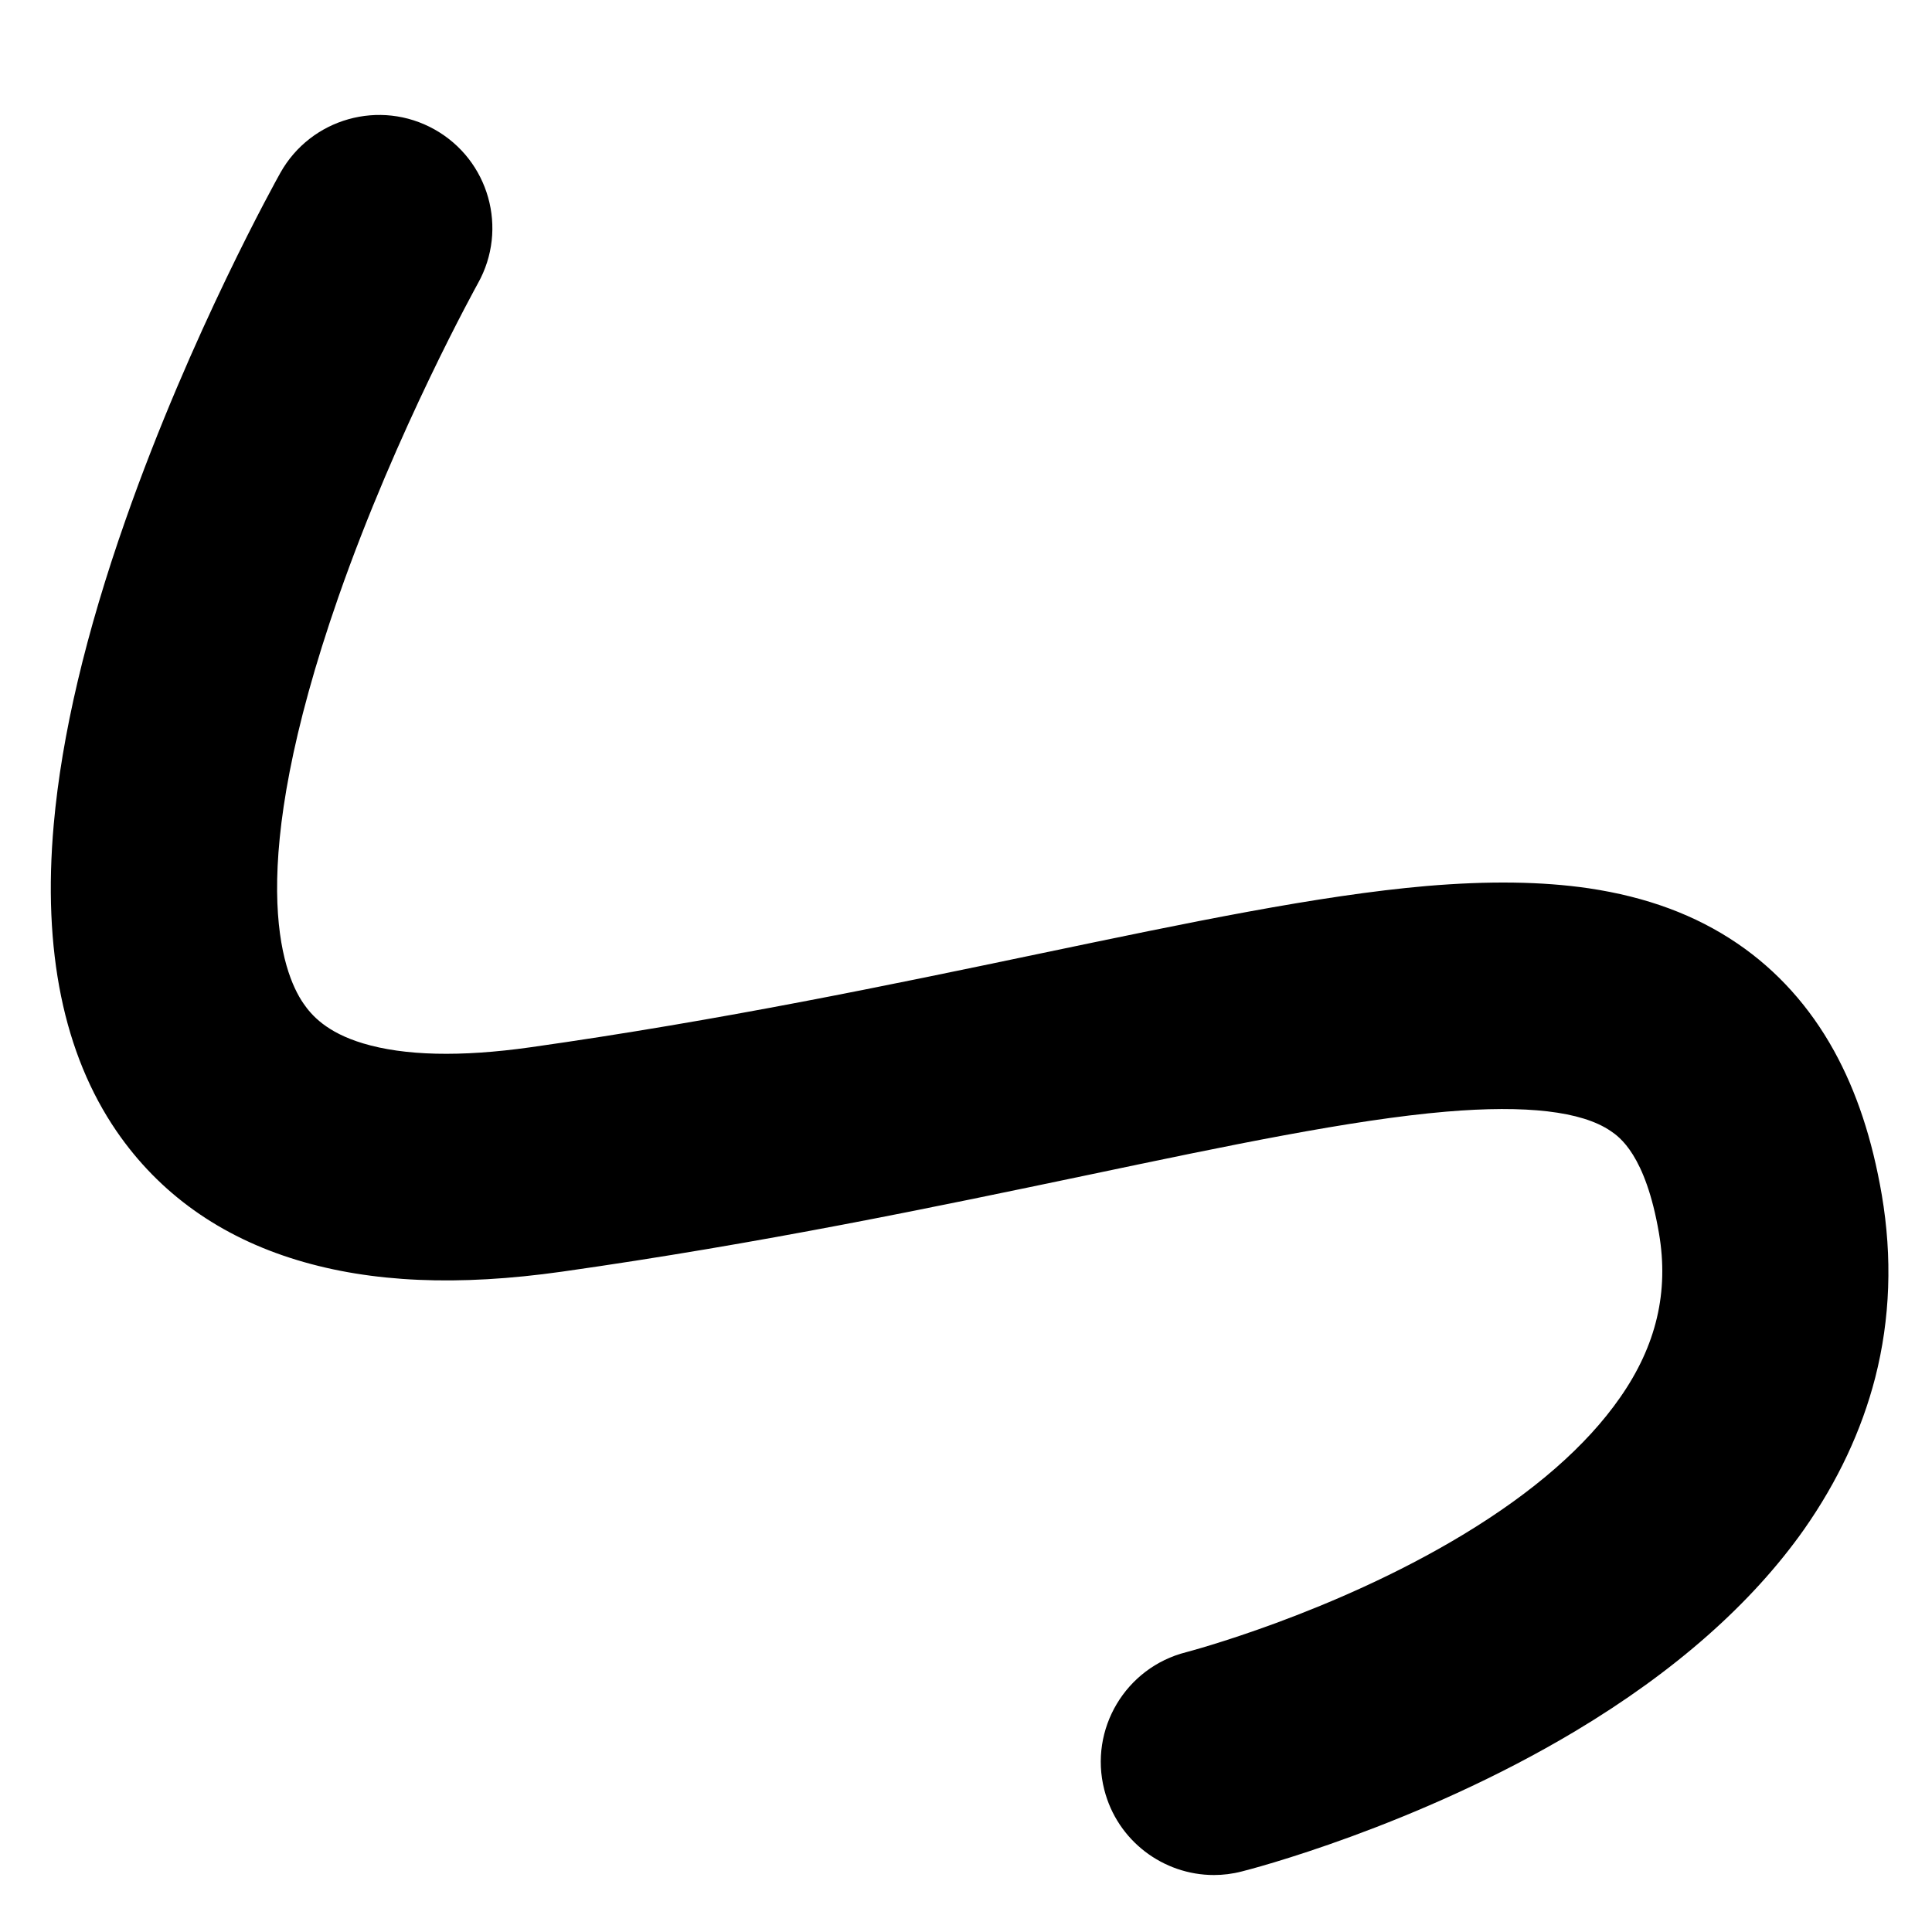
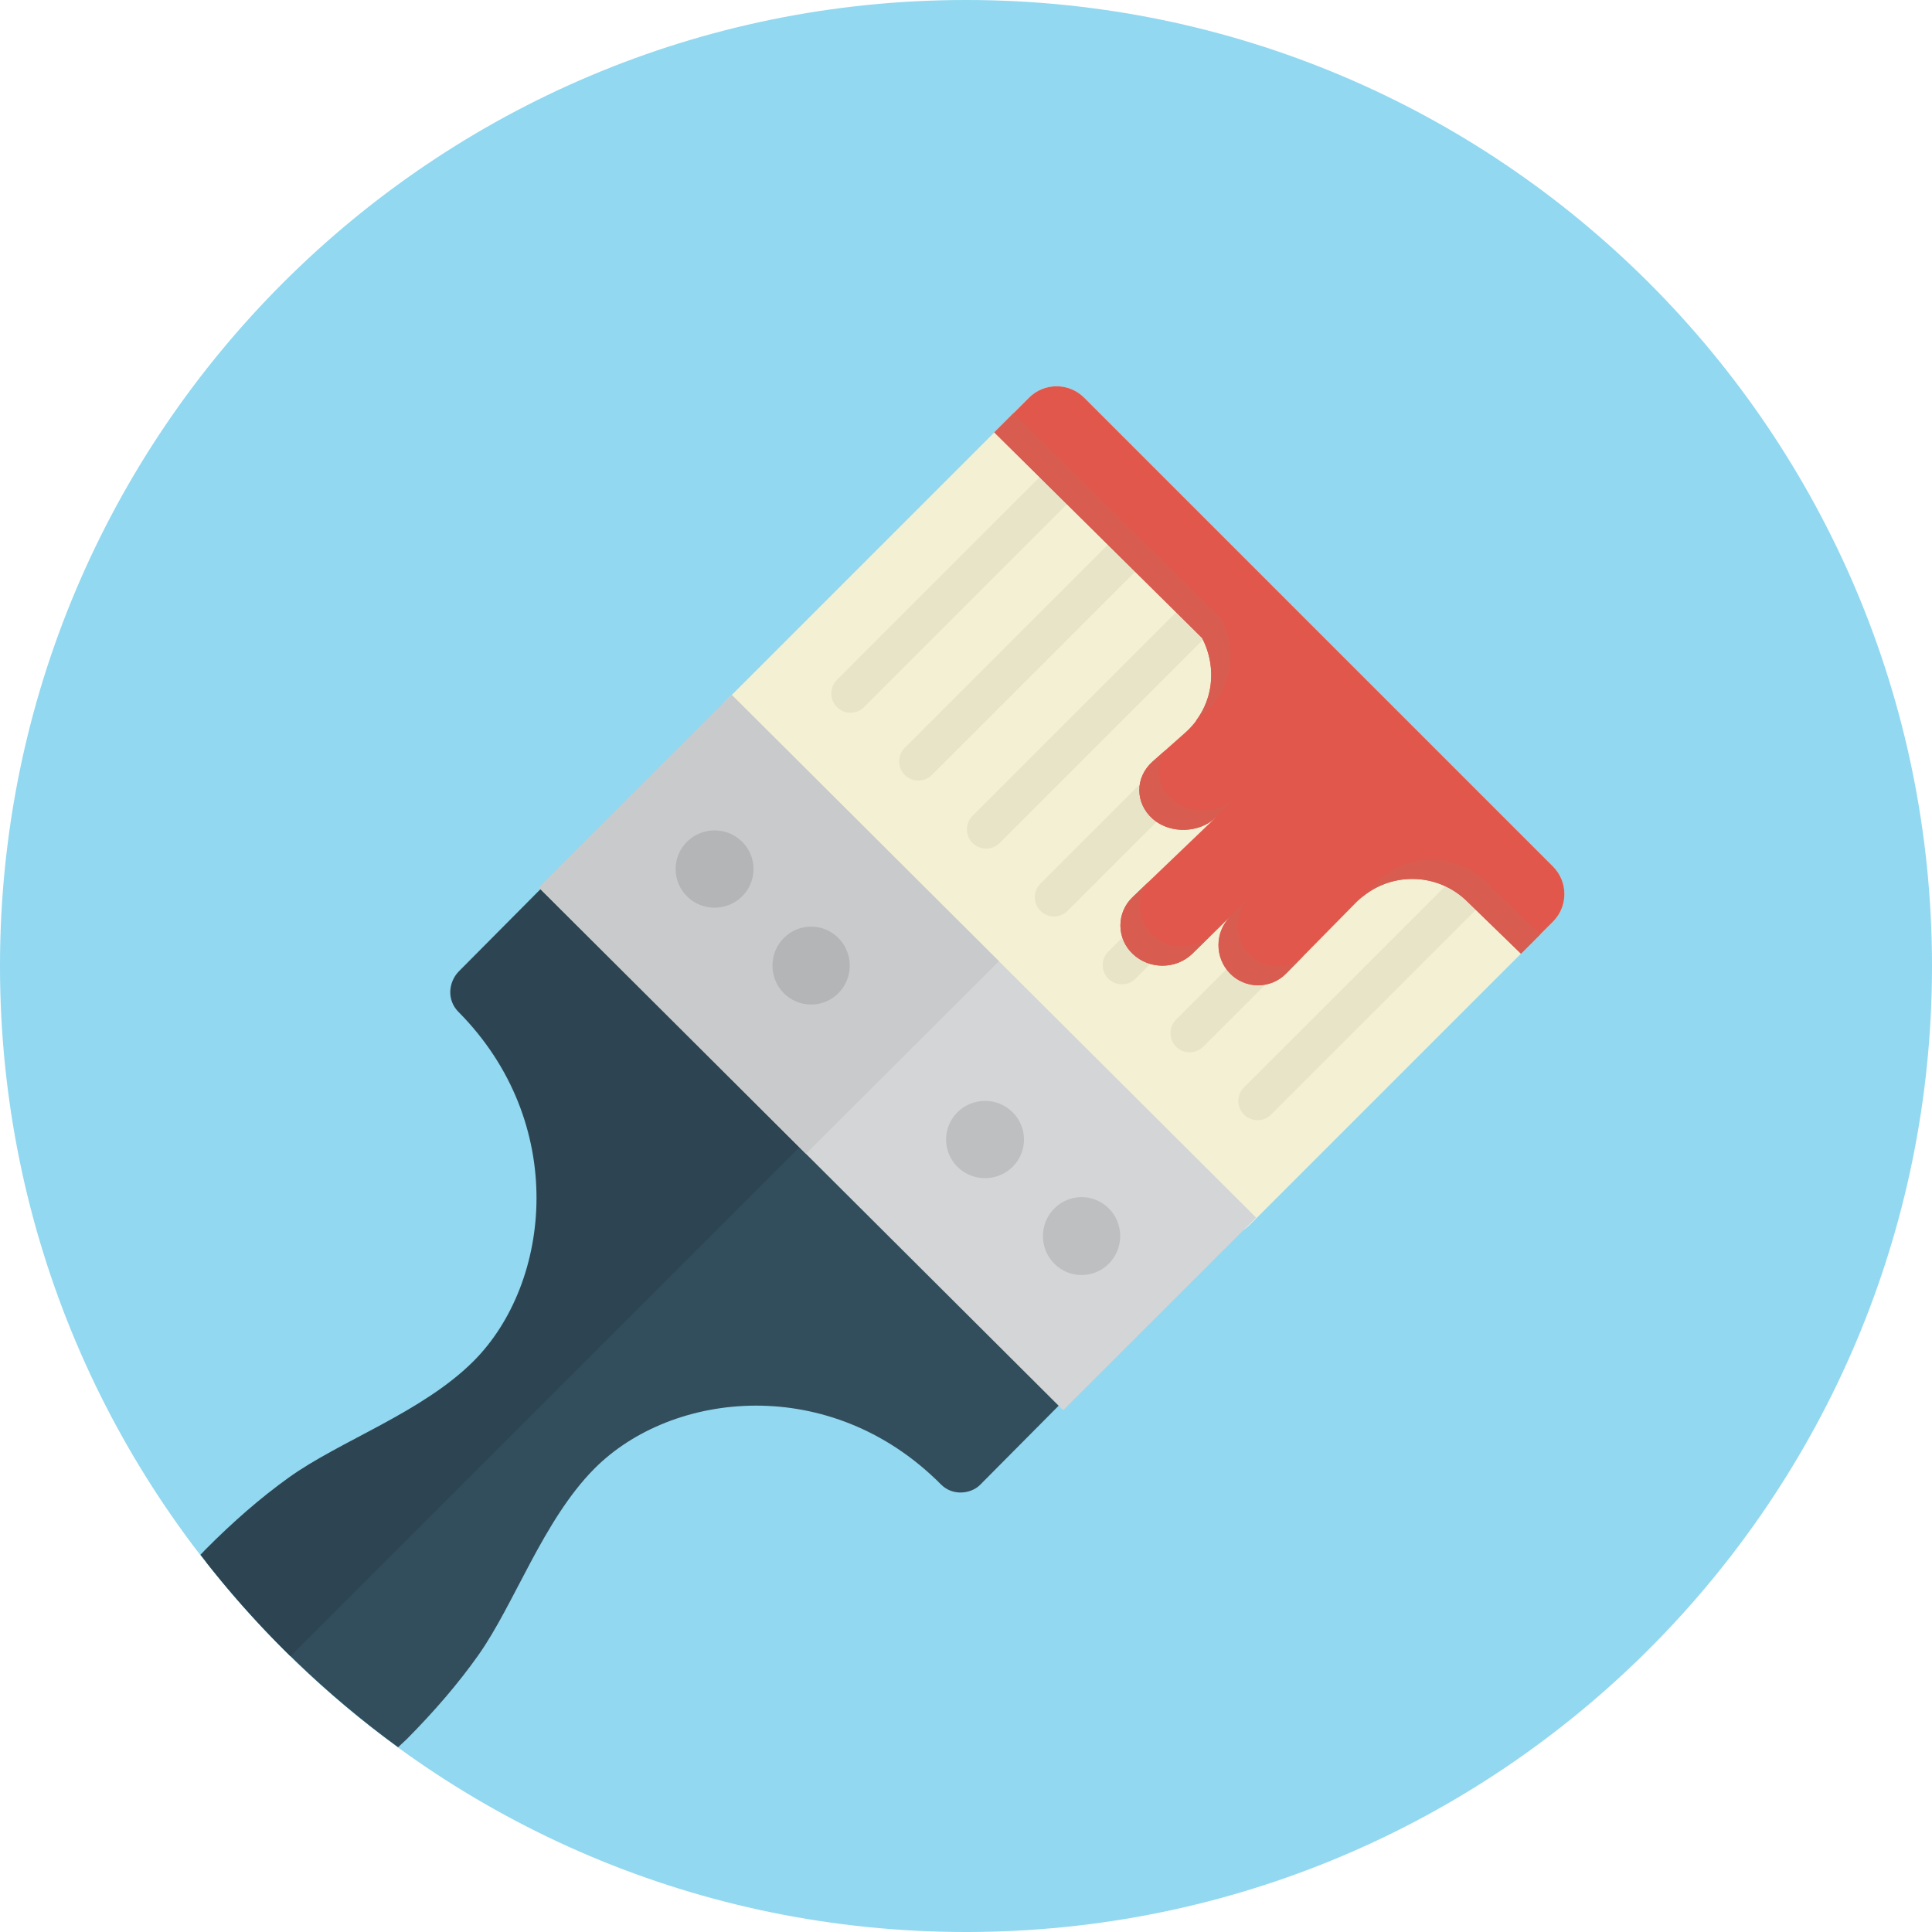
- <svg xmlns="http://www.w3.org/2000/svg" t="1639127444972" class="icon" viewBox="0 0 1024 1024" version="1.1" p-id="4213" width="40" height="40">
+ <svg xmlns="http://www.w3.org/2000/svg" t="1646200736195" class="icon" viewBox="0 0 1024 1024" version="1.1" p-id="3441" width="100%" height="100%">
  <defs>
    <style type="text/css" />
  </defs>
-   <path d="M643.4 993.8c-26.8 0-51.2-18.1-58.1-45.2-8.2-32.1 11.3-64.8 43.4-72.9 0.7-0.2 76.9-20.1 146.6-62.2 37.6-22.7 65.6-47.2 83.4-72.8 19.2-27.5 25.9-56 20.6-87-7.1-41.7-21.1-51.2-25.7-54.3-15.3-10.4-44.6-13.8-87.1-10.2-50.3 4.3-115.3 17.9-190.5 33.7-80.8 16.9-172.4 36.1-278.1 51.1-55.1 7.8-101 5.8-140.3-6.1-41-12.4-73.2-35.4-95.8-68.3-28.1-41-39.3-95.8-33.3-162.8 4.2-47.1 17-101.4 38.1-161.4 34.7-99 80.1-180.4 82-183.8 16.2-28.9 52.8-39.2 81.7-23 28.9 16.2 39.2 52.7 23 81.6-0.4 0.8-42.8 77-74 166.4-50.5 144.9-29.8 198.8-18.5 215.2 4.3 6.3 12.3 15.4 31.6 21.2 21.9 6.6 51.7 7.3 88.6 2.1 101.7-14.4 191.3-33.2 270.3-49.7s147.3-30.8 204.8-35.8c33.1-2.8 61.2-2.4 85.9 1.2 30.9 4.6 56.7 14.2 78.9 29.3 21 14.3 38.3 33.5 51.2 56.9 11.9 21.6 20.2 46.6 25.3 76.4 5.6 33 4.5 65.5-3.5 96.8-7.2 28-19.9 55-37.7 80.4C928.4 850 887.6 886 835 917.5c-84.7 50.7-173 73.5-176.8 74.4-5 1.3-9.9 1.9-14.8 1.9z" p-id="4214" />
+   <path d="M512 0c282.767 0 512 229.233 512 512s-229.233 512-512 512S0 794.767 0 512 229.233 0 512 0z" fill="#91D8F0" p-id="3442" />
+   <path d="M249.958 515.041a16.097 16.097 0 0 0-4.332 10.22 14.643 14.643 0 0 0 4.229 10.957c58.378 58.788 49.439 143.585 8.305 185.006-27.136 27.32-71.178 42.465-98.161 61.921-14.868 10.65-29.686 23.572-44.155 38.154-2.222 2.243-4.342 4.506-6.461 6.769a514.765 514.765 0 0 0 101.632 98.007l4.608-4.332c14.479-14.582 27.32-29.491 37.898-44.462 19.261-27.228 34.355-71.516 61.491-98.847 41.144-41.421 125.297-50.483 183.736 8.356 6.277 6.328 15.913 4.925 20.593 0.338l74.588-75.121-269.824-271.626-74.148 74.66z" fill="#324D5B" p-id="3443" />
+   <path d="M574.628 210.78L823.122 459.264a20.685 20.685 0 0 1 0 29.235L662.333 649.277a20.644 20.644 0 0 1-29.225 0L384.614 400.804a20.685 20.685 0 0 1 0-29.235l160.788-160.788a20.664 20.664 0 0 1 29.225 0z" fill="#F4F0D3" p-id="3444" />
+   <path d="M579.942 238.397a10.158 10.158 0 0 0-14.377 0L443.228 360.724a10.189 10.189 0 0 0 14.387 14.397l122.327-122.327a10.189 10.189 0 0 0 0-14.397z m35.973 35.973a10.158 10.158 0 0 0-14.377 0L479.201 396.698a10.189 10.189 0 0 0 14.387 14.397L615.916 288.768a10.168 10.168 0 0 0 0-14.397z m35.983 35.983a10.168 10.168 0 0 0-14.387 0L515.185 432.681a10.189 10.189 0 0 0 14.397 14.397l122.317-122.327a10.168 10.168 0 0 0 0-14.397z m35.983 35.973a10.168 10.168 0 0 0-14.387 0L551.158 468.664a10.189 10.189 0 0 0 14.397 14.397l122.317-122.327a10.189 10.189 0 0 0 0.01-14.408z m35.973 35.983a10.168 10.168 0 0 0-14.387 0L587.141 504.637a10.189 10.189 0 0 0 14.397 14.397L723.855 396.698a10.158 10.158 0 0 0 0-14.387z m35.983 35.983a10.168 10.168 0 0 0-14.387 0L623.124 540.621a10.179 10.179 0 0 0 14.387 14.387l122.327-122.327a10.158 10.158 0 0 0 0-14.387z m35.983 35.973a10.168 10.168 0 0 0-14.387 0L659.098 576.604a10.179 10.179 0 0 0 14.387 14.387l122.327-122.327a10.179 10.179 0 0 0 0.01-14.397z" fill="#E8E4C8" p-id="3445" />
+   <path d="M823.122 459.264L574.628 210.78a20.664 20.664 0 0 0-29.225 0l-18.391 18.391 110.131 108.984c8.387 16.169 6.257 36.639-9.062 50.248l-17.132 15.196c-9.452 8.397-9.452 22.006 0 30.403 9.462 8.397 25.385 7.414 33.587-0.901l-44.165 42.332a20.664 20.664 0 0 0 0 30.147c8.704 8.325 22.815 8.325 31.498 0l20.101-19.732a21.545 21.545 0 0 0 0 30.147 20.787 20.787 0 0 0 29.686 0l37.12-37.683a41.574 41.574 0 0 1 59.402 0l27.965 27.156 16.968-16.968a20.675 20.675 0 0 0 0.01-29.235z" fill="#E2574C" p-id="3446" />
+   <path d="M317.143 440.381l-74.148 74.66a16.097 16.097 0 0 0-4.332 10.22 14.643 14.643 0 0 0 4.229 10.957c58.378 58.788 49.439 143.585 8.305 185.006-27.136 27.32-71.178 42.465-98.161 61.921-14.868 10.65-29.686 23.572-44.155 38.154l-2.642 2.775a515.584 515.584 0 0 0 47.698 53.74l291.277-291.277-121.19-139.213-6.881-6.943z" fill="#2D4552" p-id="3447" />
+   <path d="M387.84 368.323l277.903 277.023-102.216 102.144-277.903-277.043 102.216-102.124z" fill="#D3D5D6" p-id="3448" />
+   <path d="M427.151 611.543l102.287-102.072-141.599-141.148-102.216 102.124z" fill="#C8CACB" p-id="3449" />
+   <path d="M587.735 640.543c-7.997-8.059-20.961-8.059-28.959 0s-7.997 21.125 0 29.194 20.961 8.059 28.959 0 8.008-21.135 0-29.194z m-80.241-51.057a20.378 20.378 0 0 0 0 28.969c8.059 7.987 21.125 7.987 29.184 0a20.357 20.357 0 0 0 0-28.969 20.767 20.767 0 0 0-29.184 0z" fill="#BDBFC0" p-id="3450" />
+   <path d="M415.416 497.183a20.777 20.777 0 0 0 0 29.204 20.398 20.398 0 0 0 28.969 0c7.997-8.069 7.997-21.135 0-29.204s-20.972-8.059-28.969 0z m-51.282-51.057a20.378 20.378 0 0 0 0 28.969 20.756 20.756 0 0 0 29.194 0 20.357 20.357 0 0 0 0-28.969 20.756 20.756 0 0 0-29.194 0z" fill="#B4B5B6" p-id="3451" />
+   <path d="M633.702 382.259l4.618-4.096c15.319-13.609 17.449-34.079 9.062-50.248L537.252 218.931l-10.24 10.24 110.131 108.984c7.209 13.885 6.584 30.935-3.441 44.104z m-12.513 41.503c-7.905-7.035-9.114-17.695-3.758-25.907l-6.482 5.745c-9.452 8.397-9.452 22.006 0 30.403 8.448 7.496 22.006 7.475 30.669 1.475l13.158-12.616c-8.192 8.315-24.125 9.298-33.587 0.901z m107.827 44.308l-9.4 9.544a41.503 41.503 0 0 1 58.563 0.696l27.965 27.156 10.24-10.24-27.965-27.156a41.574 41.574 0 0 0-59.402 0z m-66.806 37.693a21.545 21.545 0 0 1 0-30.147l-20.101 19.732a22.989 22.989 0 0 1-31.498 0 20.572 20.572 0 0 1-1.987-27.812l-8.253 7.905a20.664 20.664 0 0 0 0 30.147c8.704 8.325 22.815 8.325 31.498 0l20.101-19.732a21.545 21.545 0 0 0 0 30.147 20.787 20.787 0 0 0 29.686 0l9.4-9.544a20.726 20.726 0 0 1-28.846-0.696z" fill="#D85C50" p-id="3452" />
</svg>
